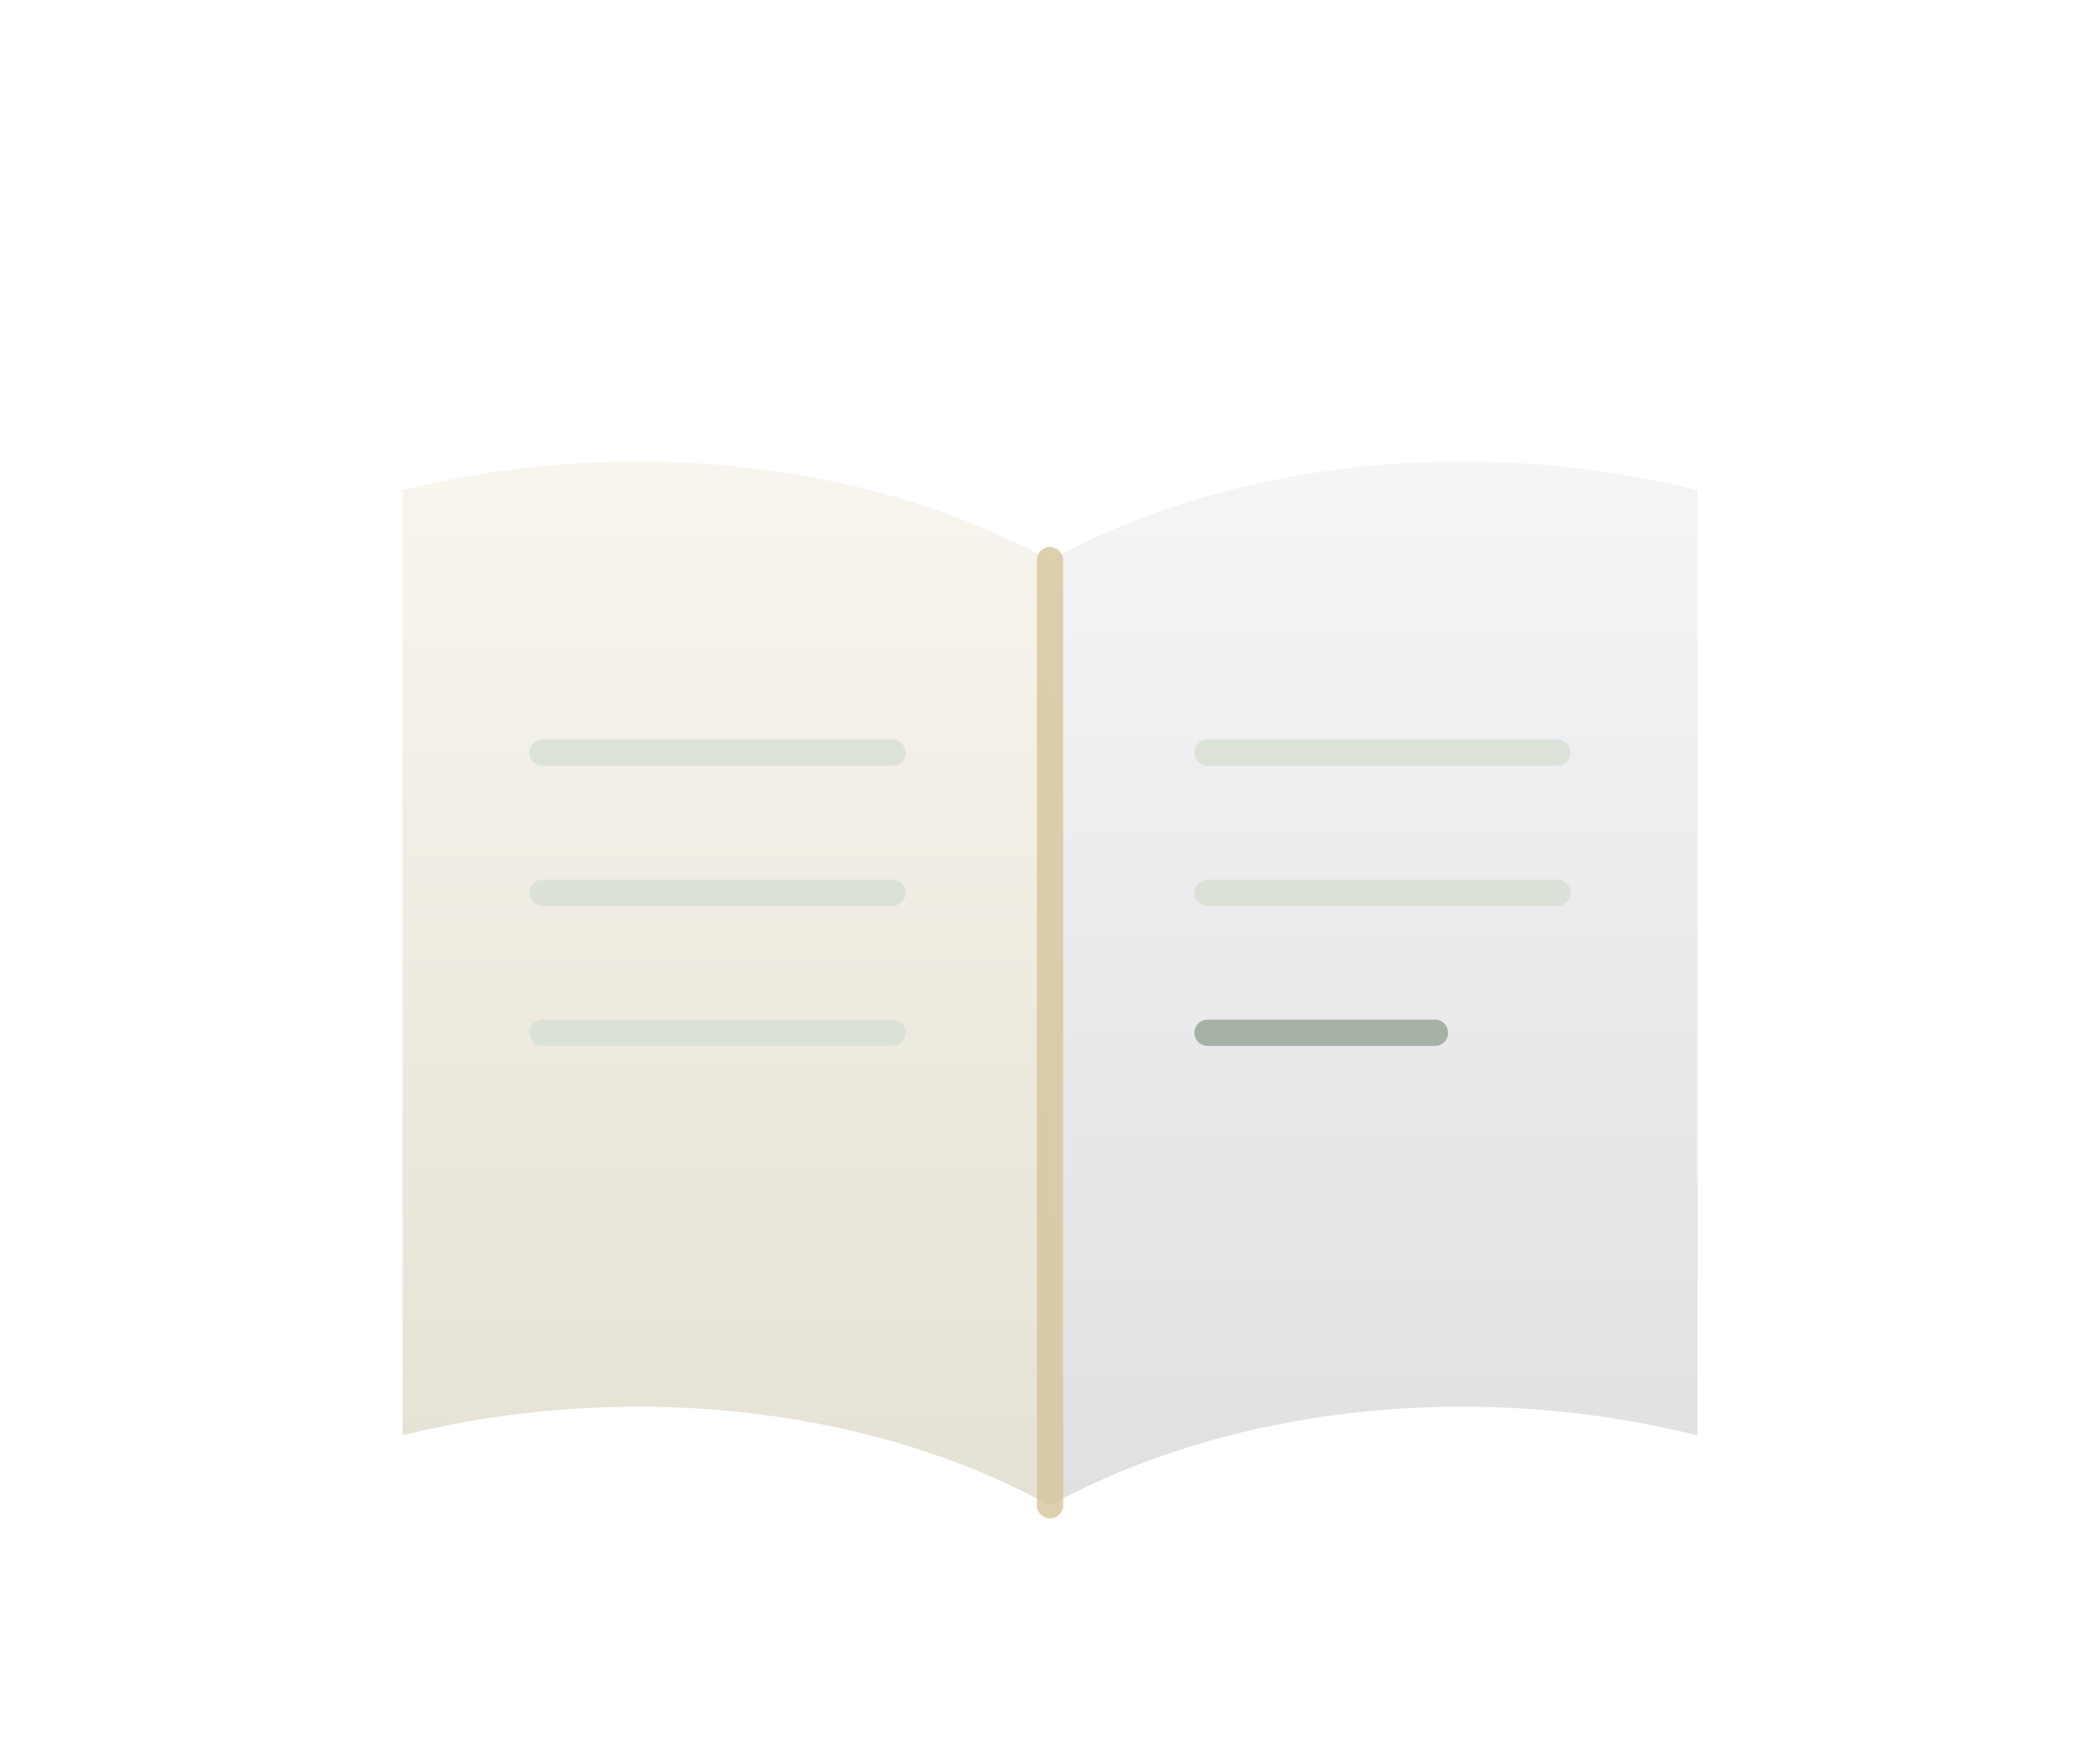
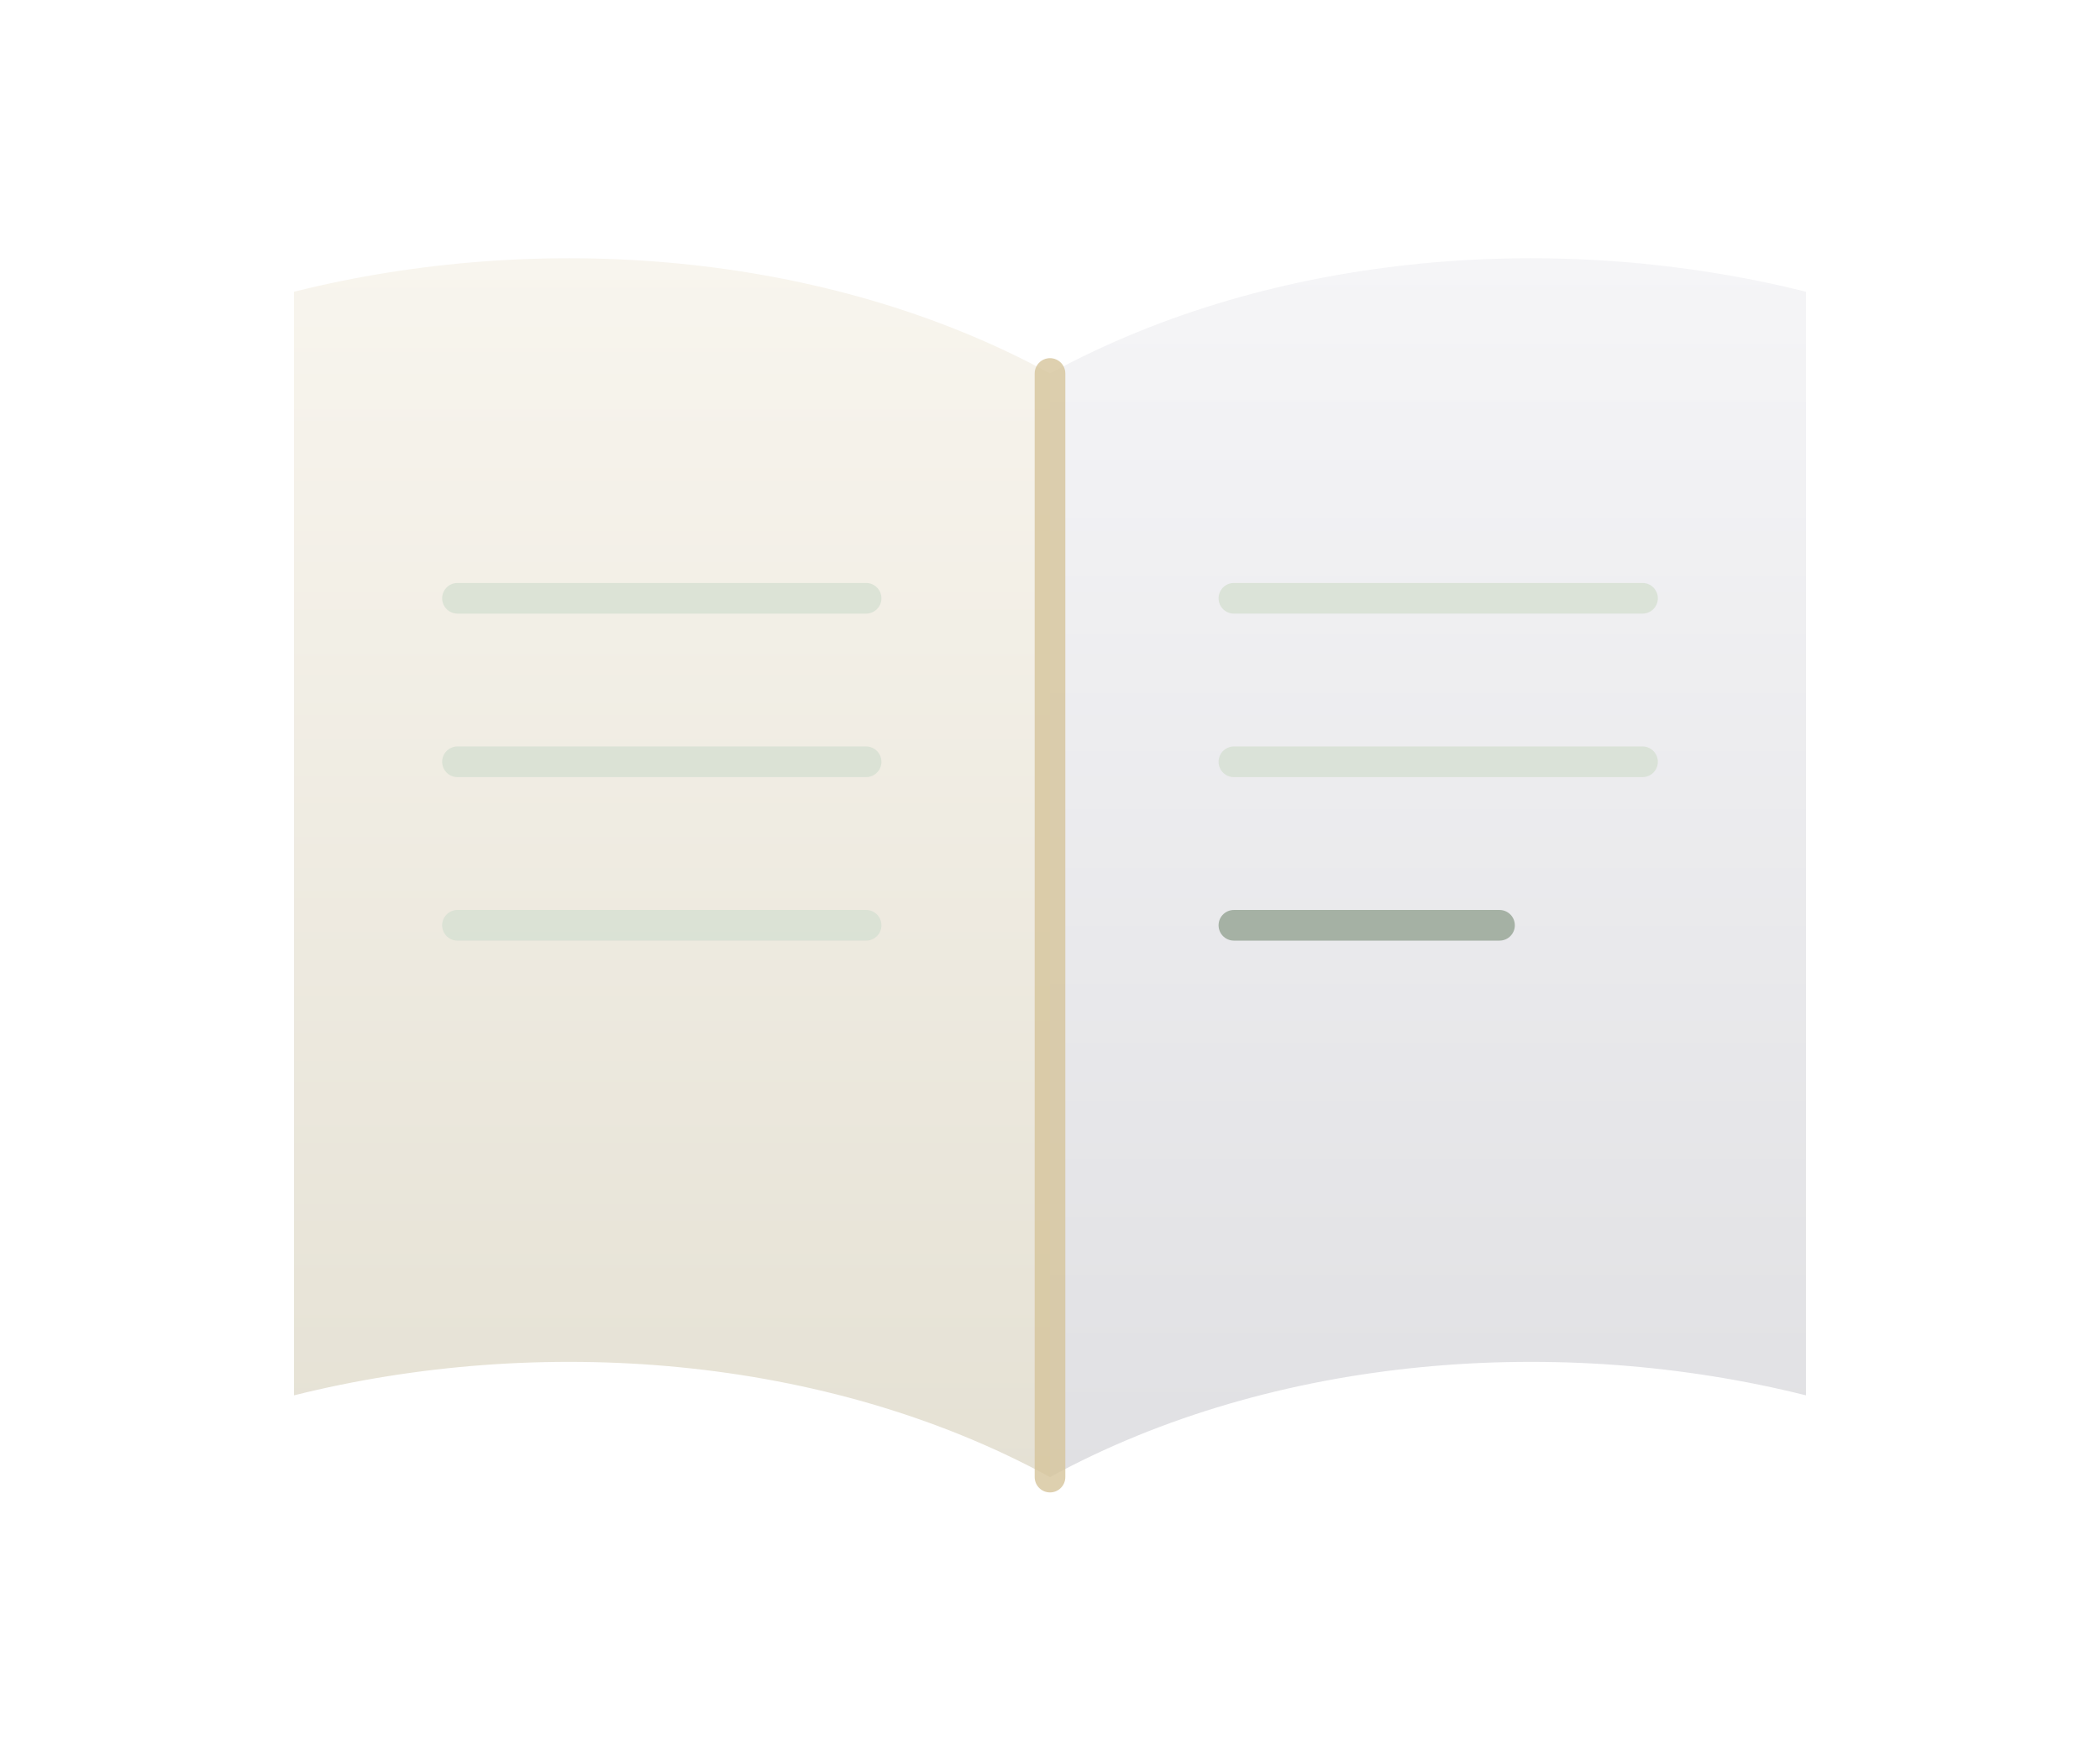
- <svg xmlns="http://www.w3.org/2000/svg" viewBox="0 0 240 200" width="240" height="200">
+ <svg xmlns="http://www.w3.org/2000/svg" viewBox="17.22 27.45 205.56 171.3" width="240" height="200">
  <defs>
    <linearGradient id="n8planopenjournal1" x1="0" y1="0" x2="0" y2="1">
      <stop offset="0" stop-color="#f8f5ee" />
      <stop offset="1" stop-color="#e5e1d4" />
    </linearGradient>
    <linearGradient id="n8planopenjournal2" x1="0" y1="0" x2="0" y2="1">
      <stop offset="0" stop-color="#f5f5f7" />
      <stop offset="1" stop-color="#e0e0e3" />
    </linearGradient>
  </defs>
  <path d="M120 64c-22-12-50-14-74-8v108c24-6 52-4 74 8z" fill="url(#n8planopenjournal1)" />
  <path d="M120 64c22-12 50-14 74-8v108c-24-6-52-4-74 8z" fill="url(#n8planopenjournal2)" />
  <path d="M120 64v108" fill="none" stroke="#d5c49b" stroke-width="3" stroke-linecap="round" stroke-linejoin="round" stroke-opacity=".8" />
  <path d="M62 86h40" fill="none" stroke="#d6e0d2" stroke-width="3" stroke-linecap="round" stroke-linejoin="round" stroke-opacity=".8" />
  <path d="M62 102h40" fill="none" stroke="#d6e0d2" stroke-width="3" stroke-linecap="round" stroke-linejoin="round" stroke-opacity=".8" />
  <path d="M62 118h40" fill="none" stroke="#d6e0d2" stroke-width="3" stroke-linecap="round" stroke-linejoin="round" stroke-opacity=".8" />
  <path d="M138 86h40" fill="none" stroke="#d6e0d2" stroke-width="3" stroke-linecap="round" stroke-linejoin="round" stroke-opacity=".8" />
  <path d="M138 102h40" fill="none" stroke="#d6e0d2" stroke-width="3" stroke-linecap="round" stroke-linejoin="round" stroke-opacity=".8" />
  <path d="M138 118h26" fill="none" stroke="#94a292" stroke-width="3" stroke-linecap="round" stroke-linejoin="round" stroke-opacity=".8" />
</svg>
